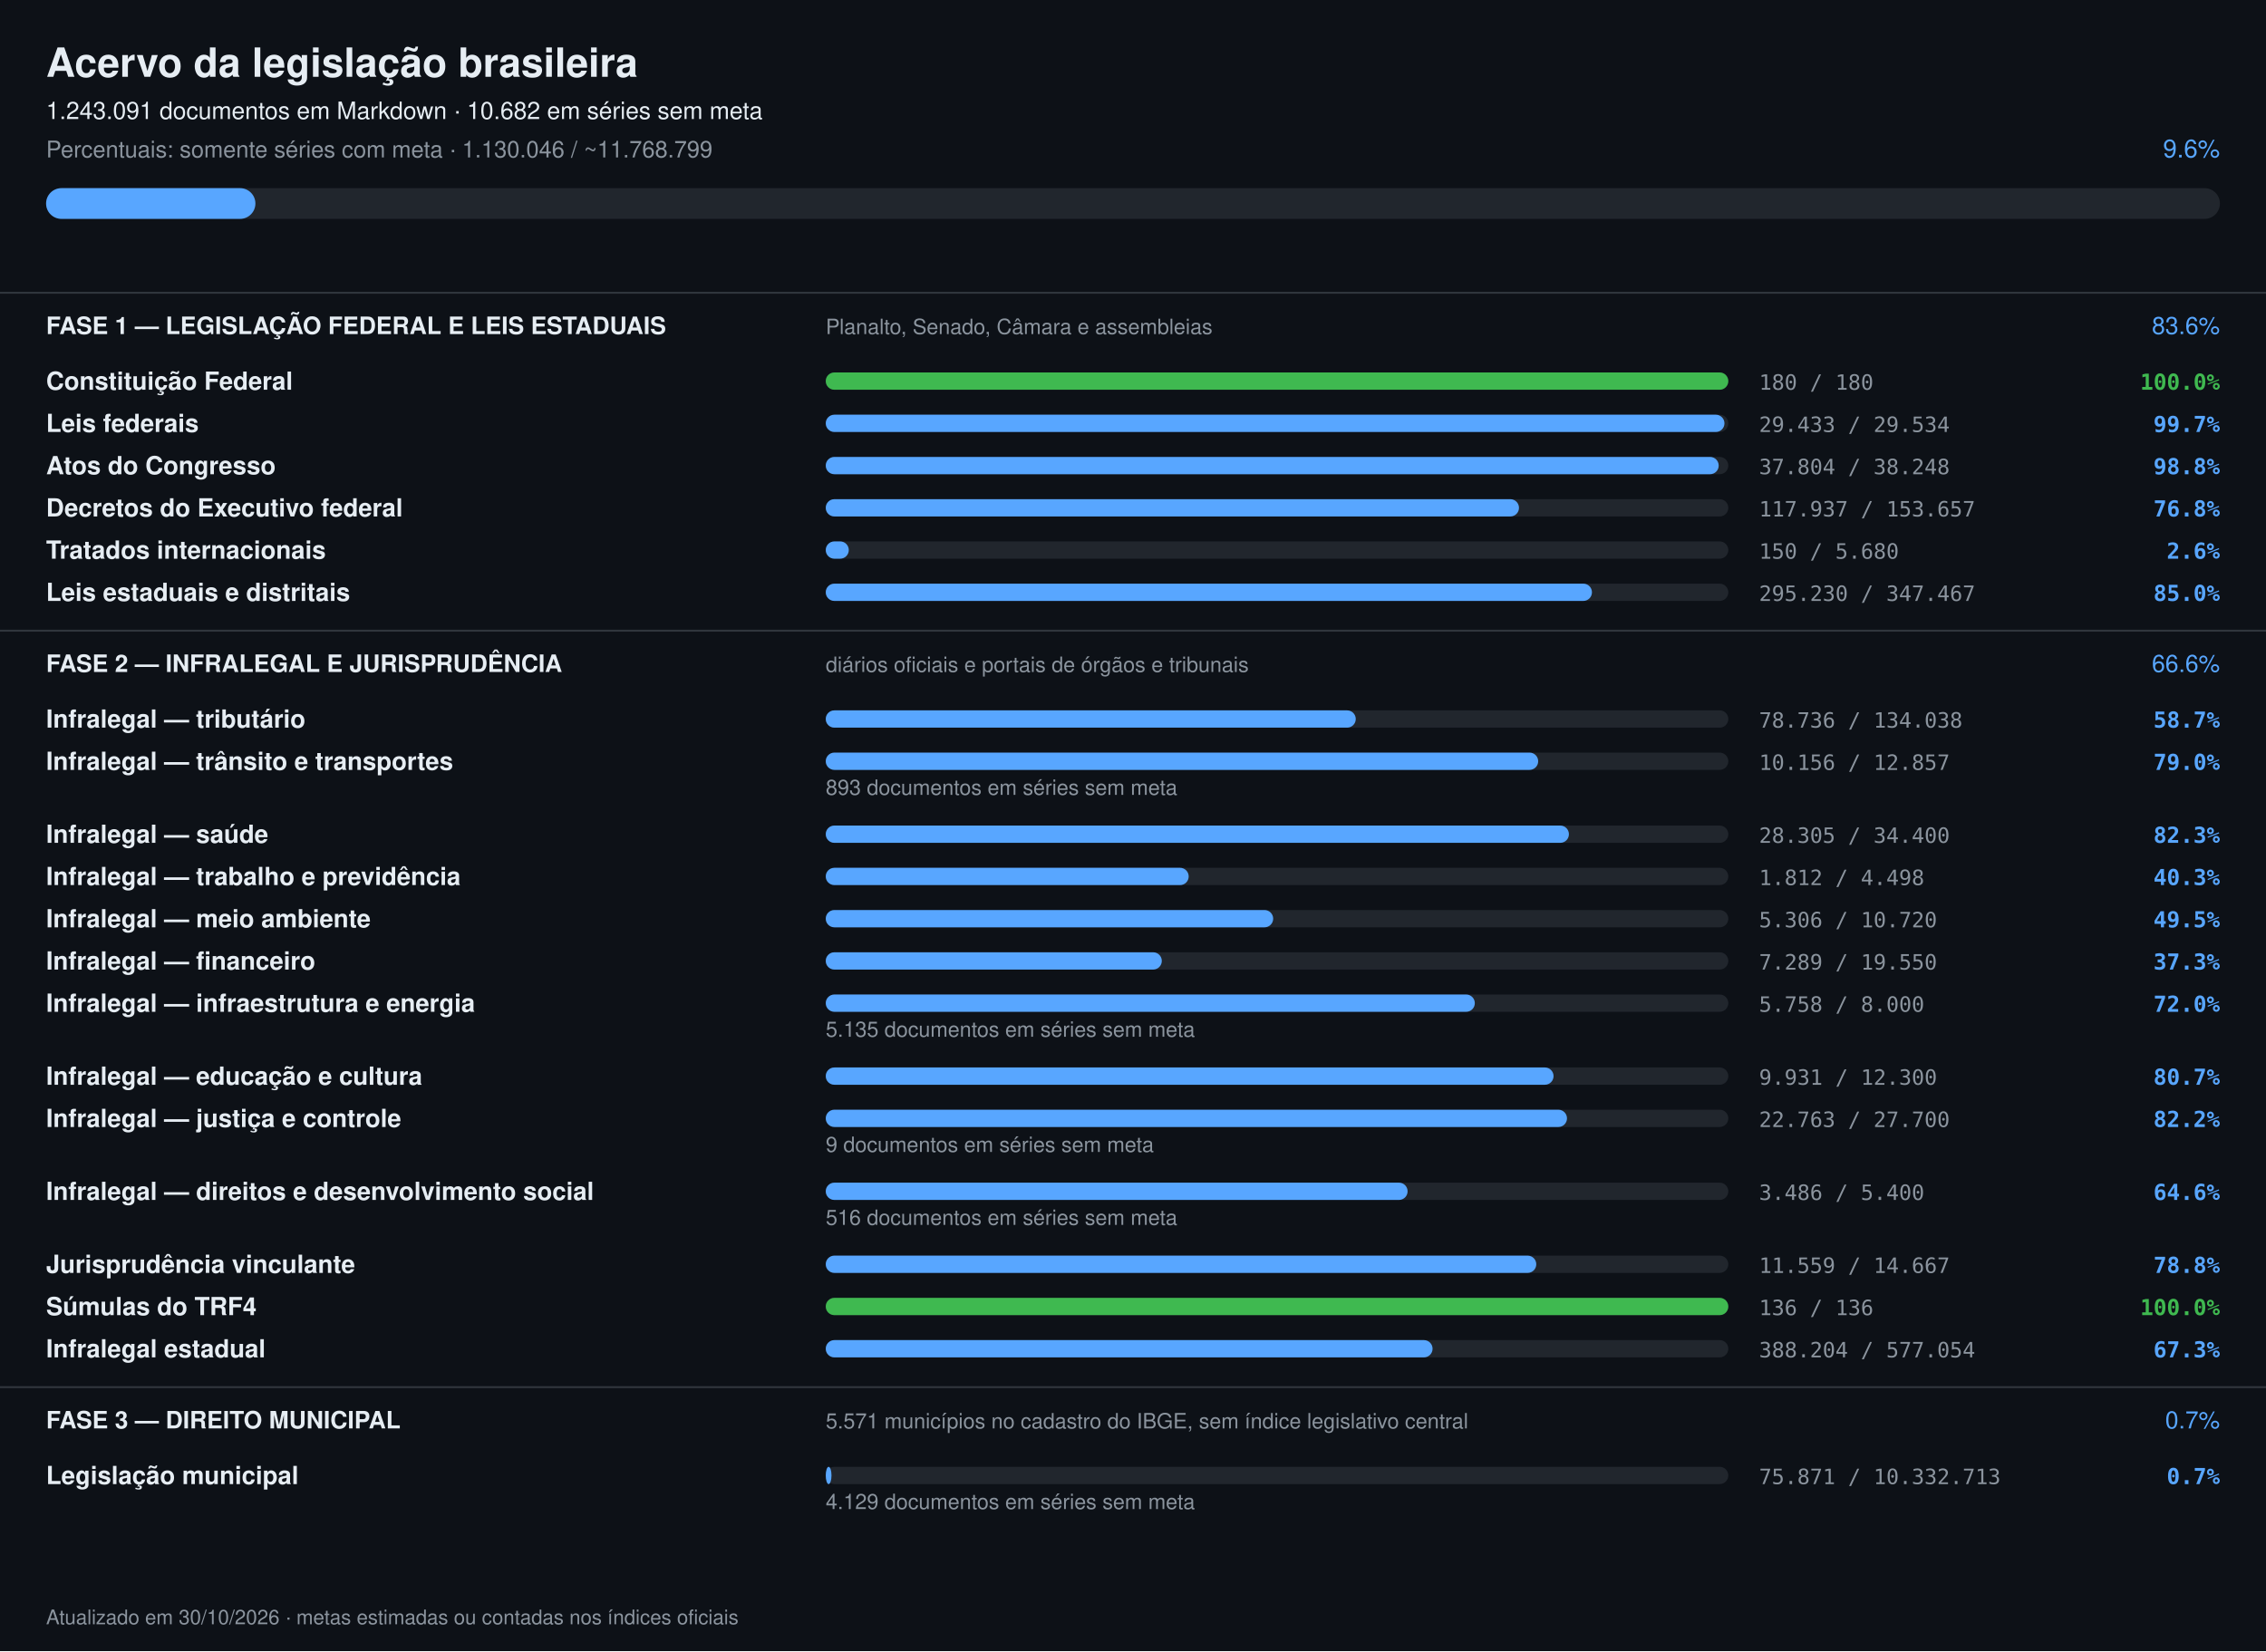
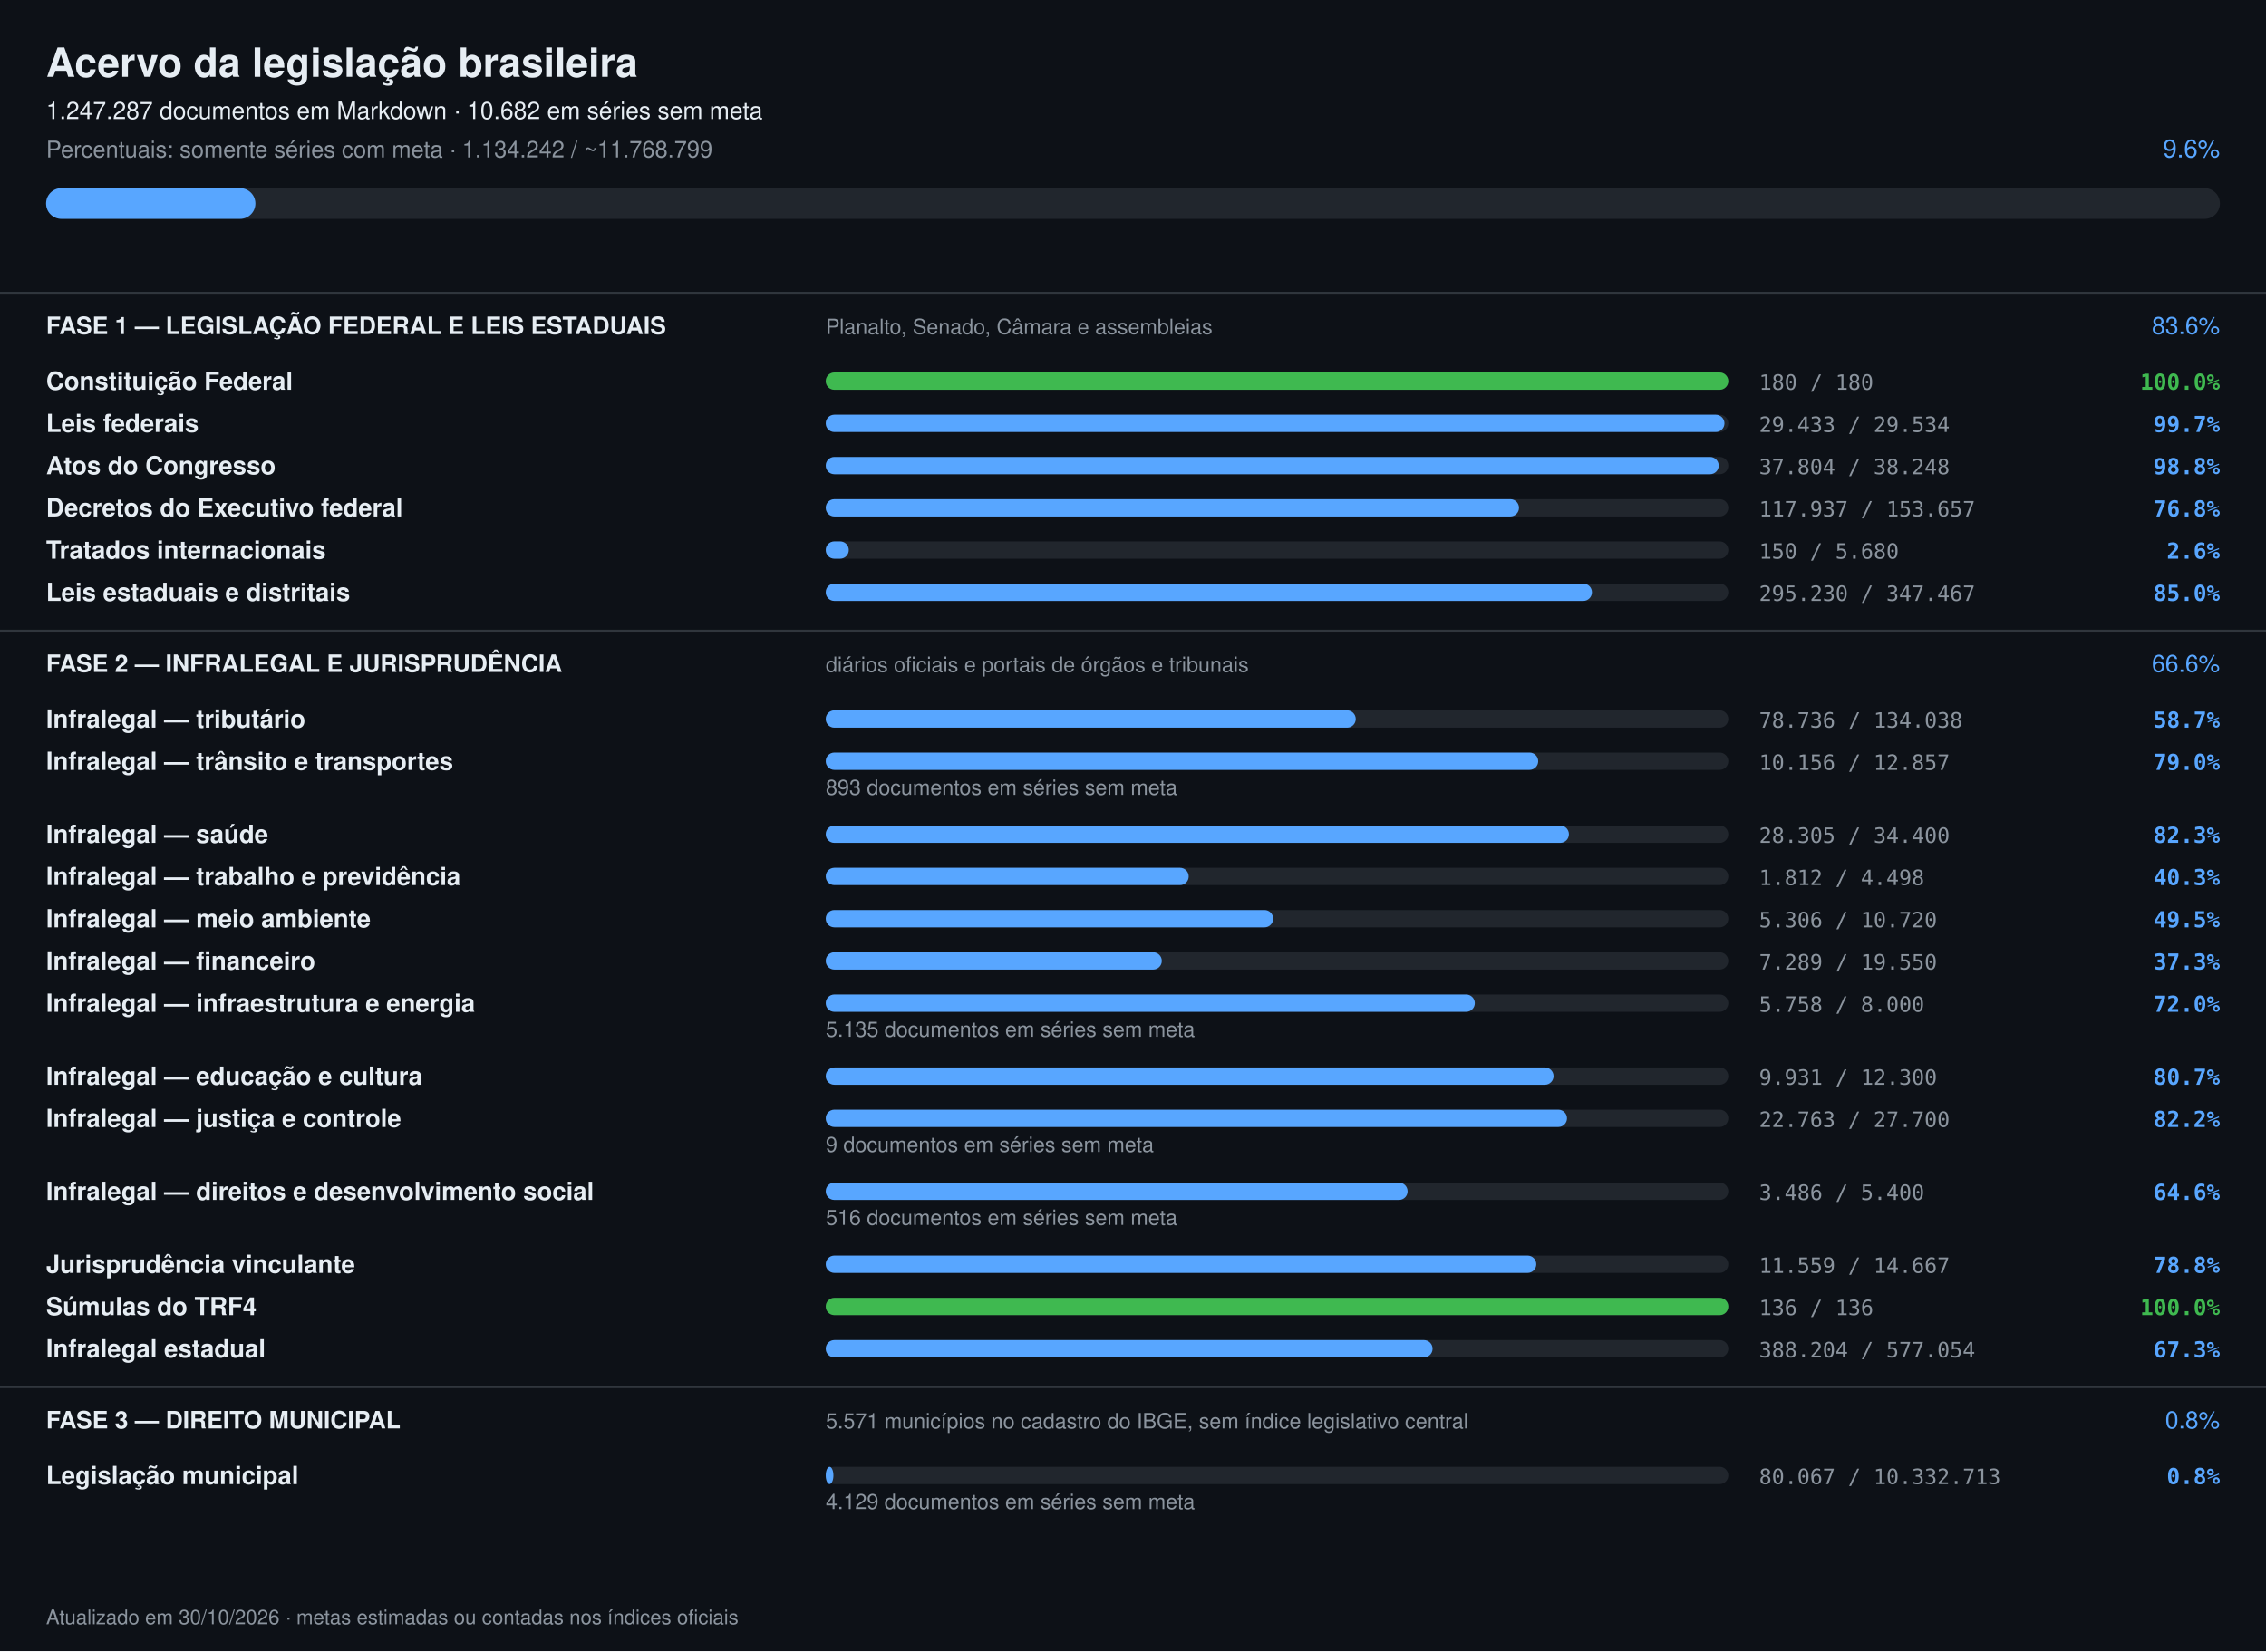
<svg xmlns="http://www.w3.org/2000/svg" width="1180" height="860" viewBox="0 0 1180 860" font-family="-apple-system,Segoe UI,Helvetica,Arial,sans-serif">
  <rect width="1180" height="860" fill="#0d1117" />
  <text x="24" y="40" font-size="21" font-weight="700" fill="#e6edf3">Acervo da legislação brasileira</text>
-   <text x="24" y="62" font-size="12.5" fill="#e6edf3">1.243.091 documentos em Markdown · 10.682 em séries sem meta</text>
-   <text x="24" y="82" font-size="12" fill="#8b949e">Percentuais: somente séries com meta · 1.130.046 / ~11.768.799</text>
+   <text x="24" y="62" font-size="12.5" fill="#e6edf3">1.247.287 documentos em Markdown · 10.682 em séries sem meta</text>
+   <text x="24" y="82" font-size="12" fill="#8b949e">Percentuais: somente séries com meta · 1.134.242 / ~11.768.799</text>
  <text x="1156" y="82" font-size="13" text-anchor="end" fill="#58a6ff">9.6%</text>
  <rect x="24" y="98" width="1132" height="16" rx="8" fill="#21262d" />
  <rect x="24" y="98" width="109" height="16" rx="8" fill="#58a6ff" />
  <rect x="0" y="152" width="1180" height="1" fill="#30363d" />
  <text x="24" y="174" font-size="12.5" font-weight="700" fill="#e6edf3">FASE 1 — LEGISLAÇÃO FEDERAL E LEIS ESTADUAIS</text>
  <text x="430" y="174" font-size="11" fill="#8b949e">Planalto, Senado, Câmara e assembleias</text>
  <text x="1156" y="174" font-size="12.5" text-anchor="end" fill="#58a6ff">83.6%</text>
  <text x="24" y="203" font-size="13" font-weight="600" fill="#e6edf3">Constituição Federal</text>
  <rect x="430" y="194" width="470" height="9" rx="4.5" fill="#21262d" />
  <rect x="430" y="194" width="470" height="9" rx="4.5" fill="#3fb950" />
  <text x="916" y="203" font-size="11" fill="#8b949e" font-family="ui-monospace,monospace">180 / 180</text>
  <text x="1156" y="203" font-size="11.5" text-anchor="end" font-weight="600" fill="#3fb950" font-family="ui-monospace,monospace">100.0%</text>
  <text x="24" y="225" font-size="13" font-weight="600" fill="#e6edf3">Leis federais</text>
  <rect x="430" y="216" width="470" height="9" rx="4.5" fill="#21262d" />
  <rect x="430" y="216" width="468" height="9" rx="4.5" fill="#58a6ff" />
  <text x="916" y="225" font-size="11" fill="#8b949e" font-family="ui-monospace,monospace">29.433 / 29.534</text>
  <text x="1156" y="225" font-size="11.5" text-anchor="end" font-weight="600" fill="#58a6ff" font-family="ui-monospace,monospace">99.7%</text>
  <text x="24" y="247" font-size="13" font-weight="600" fill="#e6edf3">Atos do Congresso</text>
  <rect x="430" y="238" width="470" height="9" rx="4.5" fill="#21262d" />
  <rect x="430" y="238" width="465" height="9" rx="4.5" fill="#58a6ff" />
  <text x="916" y="247" font-size="11" fill="#8b949e" font-family="ui-monospace,monospace">37.804 / 38.248</text>
  <text x="1156" y="247" font-size="11.5" text-anchor="end" font-weight="600" fill="#58a6ff" font-family="ui-monospace,monospace">98.8%</text>
  <text x="24" y="269" font-size="13" font-weight="600" fill="#e6edf3">Decretos do Executivo federal</text>
  <rect x="430" y="260" width="470" height="9" rx="4.5" fill="#21262d" />
  <rect x="430" y="260" width="361" height="9" rx="4.5" fill="#58a6ff" />
  <text x="916" y="269" font-size="11" fill="#8b949e" font-family="ui-monospace,monospace">117.937 / 153.657</text>
  <text x="1156" y="269" font-size="11.5" text-anchor="end" font-weight="600" fill="#58a6ff" font-family="ui-monospace,monospace">76.8%</text>
  <text x="24" y="291" font-size="13" font-weight="600" fill="#e6edf3">Tratados internacionais</text>
  <rect x="430" y="282" width="470" height="9" rx="4.5" fill="#21262d" />
  <rect x="430" y="282" width="12" height="9" rx="4.5" fill="#58a6ff" />
  <text x="916" y="291" font-size="11" fill="#8b949e" font-family="ui-monospace,monospace">150 / 5.680</text>
  <text x="1156" y="291" font-size="11.5" text-anchor="end" font-weight="600" fill="#58a6ff" font-family="ui-monospace,monospace">2.6%</text>
  <text x="24" y="313" font-size="13" font-weight="600" fill="#e6edf3">Leis estaduais e distritais</text>
  <rect x="430" y="304" width="470" height="9" rx="4.5" fill="#21262d" />
  <rect x="430" y="304" width="399" height="9" rx="4.5" fill="#58a6ff" />
  <text x="916" y="313" font-size="11" fill="#8b949e" font-family="ui-monospace,monospace">295.230 / 347.467</text>
  <text x="1156" y="313" font-size="11.5" text-anchor="end" font-weight="600" fill="#58a6ff" font-family="ui-monospace,monospace">85.0%</text>
  <rect x="0" y="328" width="1180" height="1" fill="#30363d" />
  <text x="24" y="350" font-size="12.5" font-weight="700" fill="#e6edf3">FASE 2 — INFRALEGAL E JURISPRUDÊNCIA</text>
  <text x="430" y="350" font-size="11" fill="#8b949e">diários oficiais e portais de órgãos e tribunais</text>
  <text x="1156" y="350" font-size="12.5" text-anchor="end" fill="#58a6ff">66.6%</text>
  <text x="24" y="379" font-size="13" font-weight="600" fill="#e6edf3">Infralegal — tributário</text>
  <rect x="430" y="370" width="470" height="9" rx="4.5" fill="#21262d" />
  <rect x="430" y="370" width="276" height="9" rx="4.5" fill="#58a6ff" />
  <text x="916" y="379" font-size="11" fill="#8b949e" font-family="ui-monospace,monospace">78.736 / 134.038</text>
  <text x="1156" y="379" font-size="11.5" text-anchor="end" font-weight="600" fill="#58a6ff" font-family="ui-monospace,monospace">58.7%</text>
  <text x="24" y="401" font-size="13" font-weight="600" fill="#e6edf3">Infralegal — trânsito e transportes</text>
  <rect x="430" y="392" width="470" height="9" rx="4.5" fill="#21262d" />
  <rect x="430" y="392" width="371" height="9" rx="4.5" fill="#58a6ff" />
  <text x="916" y="401" font-size="11" fill="#8b949e" font-family="ui-monospace,monospace">10.156 / 12.857</text>
  <text x="1156" y="401" font-size="11.5" text-anchor="end" font-weight="600" fill="#58a6ff" font-family="ui-monospace,monospace">79.0%</text>
  <text x="430" y="414" font-size="11" fill="#8b949e">893 documentos em séries sem meta</text>
  <text x="24" y="439" font-size="13" font-weight="600" fill="#e6edf3">Infralegal — saúde</text>
  <rect x="430" y="430" width="470" height="9" rx="4.5" fill="#21262d" />
  <rect x="430" y="430" width="387" height="9" rx="4.5" fill="#58a6ff" />
  <text x="916" y="439" font-size="11" fill="#8b949e" font-family="ui-monospace,monospace">28.305 / 34.400</text>
  <text x="1156" y="439" font-size="11.5" text-anchor="end" font-weight="600" fill="#58a6ff" font-family="ui-monospace,monospace">82.3%</text>
  <text x="24" y="461" font-size="13" font-weight="600" fill="#e6edf3">Infralegal — trabalho e previdência</text>
  <rect x="430" y="452" width="470" height="9" rx="4.5" fill="#21262d" />
  <rect x="430" y="452" width="189" height="9" rx="4.5" fill="#58a6ff" />
  <text x="916" y="461" font-size="11" fill="#8b949e" font-family="ui-monospace,monospace">1.812 / 4.498</text>
  <text x="1156" y="461" font-size="11.5" text-anchor="end" font-weight="600" fill="#58a6ff" font-family="ui-monospace,monospace">40.3%</text>
  <text x="24" y="483" font-size="13" font-weight="600" fill="#e6edf3">Infralegal — meio ambiente</text>
  <rect x="430" y="474" width="470" height="9" rx="4.5" fill="#21262d" />
  <rect x="430" y="474" width="233" height="9" rx="4.5" fill="#58a6ff" />
  <text x="916" y="483" font-size="11" fill="#8b949e" font-family="ui-monospace,monospace">5.306 / 10.720</text>
  <text x="1156" y="483" font-size="11.5" text-anchor="end" font-weight="600" fill="#58a6ff" font-family="ui-monospace,monospace">49.5%</text>
  <text x="24" y="505" font-size="13" font-weight="600" fill="#e6edf3">Infralegal — financeiro</text>
  <rect x="430" y="496" width="470" height="9" rx="4.5" fill="#21262d" />
  <rect x="430" y="496" width="175" height="9" rx="4.5" fill="#58a6ff" />
  <text x="916" y="505" font-size="11" fill="#8b949e" font-family="ui-monospace,monospace">7.289 / 19.550</text>
  <text x="1156" y="505" font-size="11.5" text-anchor="end" font-weight="600" fill="#58a6ff" font-family="ui-monospace,monospace">37.3%</text>
  <text x="24" y="527" font-size="13" font-weight="600" fill="#e6edf3">Infralegal — infraestrutura e energia</text>
  <rect x="430" y="518" width="470" height="9" rx="4.5" fill="#21262d" />
  <rect x="430" y="518" width="338" height="9" rx="4.5" fill="#58a6ff" />
  <text x="916" y="527" font-size="11" fill="#8b949e" font-family="ui-monospace,monospace">5.758 / 8.000</text>
  <text x="1156" y="527" font-size="11.5" text-anchor="end" font-weight="600" fill="#58a6ff" font-family="ui-monospace,monospace">72.0%</text>
  <text x="430" y="540" font-size="11" fill="#8b949e">5.135 documentos em séries sem meta</text>
  <text x="24" y="565" font-size="13" font-weight="600" fill="#e6edf3">Infralegal — educação e cultura</text>
  <rect x="430" y="556" width="470" height="9" rx="4.5" fill="#21262d" />
  <rect x="430" y="556" width="379" height="9" rx="4.5" fill="#58a6ff" />
  <text x="916" y="565" font-size="11" fill="#8b949e" font-family="ui-monospace,monospace">9.931 / 12.300</text>
  <text x="1156" y="565" font-size="11.5" text-anchor="end" font-weight="600" fill="#58a6ff" font-family="ui-monospace,monospace">80.7%</text>
  <text x="24" y="587" font-size="13" font-weight="600" fill="#e6edf3">Infralegal — justiça e controle</text>
  <rect x="430" y="578" width="470" height="9" rx="4.5" fill="#21262d" />
  <rect x="430" y="578" width="386" height="9" rx="4.5" fill="#58a6ff" />
  <text x="916" y="587" font-size="11" fill="#8b949e" font-family="ui-monospace,monospace">22.763 / 27.700</text>
  <text x="1156" y="587" font-size="11.5" text-anchor="end" font-weight="600" fill="#58a6ff" font-family="ui-monospace,monospace">82.2%</text>
  <text x="430" y="600" font-size="11" fill="#8b949e">9 documentos em séries sem meta</text>
  <text x="24" y="625" font-size="13" font-weight="600" fill="#e6edf3">Infralegal — direitos e desenvolvimento social</text>
  <rect x="430" y="616" width="470" height="9" rx="4.5" fill="#21262d" />
  <rect x="430" y="616" width="303" height="9" rx="4.5" fill="#58a6ff" />
  <text x="916" y="625" font-size="11" fill="#8b949e" font-family="ui-monospace,monospace">3.486 / 5.400</text>
  <text x="1156" y="625" font-size="11.5" text-anchor="end" font-weight="600" fill="#58a6ff" font-family="ui-monospace,monospace">64.6%</text>
  <text x="430" y="638" font-size="11" fill="#8b949e">516 documentos em séries sem meta</text>
  <text x="24" y="663" font-size="13" font-weight="600" fill="#e6edf3">Jurisprudência vinculante</text>
  <rect x="430" y="654" width="470" height="9" rx="4.5" fill="#21262d" />
  <rect x="430" y="654" width="370" height="9" rx="4.5" fill="#58a6ff" />
  <text x="916" y="663" font-size="11" fill="#8b949e" font-family="ui-monospace,monospace">11.559 / 14.667</text>
  <text x="1156" y="663" font-size="11.5" text-anchor="end" font-weight="600" fill="#58a6ff" font-family="ui-monospace,monospace">78.8%</text>
  <text x="24" y="685" font-size="13" font-weight="600" fill="#e6edf3">Súmulas do TRF4</text>
  <rect x="430" y="676" width="470" height="9" rx="4.5" fill="#21262d" />
  <rect x="430" y="676" width="470" height="9" rx="4.5" fill="#3fb950" />
  <text x="916" y="685" font-size="11" fill="#8b949e" font-family="ui-monospace,monospace">136 / 136</text>
  <text x="1156" y="685" font-size="11.5" text-anchor="end" font-weight="600" fill="#3fb950" font-family="ui-monospace,monospace">100.0%</text>
  <text x="24" y="707" font-size="13" font-weight="600" fill="#e6edf3">Infralegal estadual</text>
  <rect x="430" y="698" width="470" height="9" rx="4.5" fill="#21262d" />
  <rect x="430" y="698" width="316" height="9" rx="4.5" fill="#58a6ff" />
  <text x="916" y="707" font-size="11" fill="#8b949e" font-family="ui-monospace,monospace">388.204 / 577.054</text>
  <text x="1156" y="707" font-size="11.5" text-anchor="end" font-weight="600" fill="#58a6ff" font-family="ui-monospace,monospace">67.3%</text>
  <rect x="0" y="722" width="1180" height="1" fill="#30363d" />
  <text x="24" y="744" font-size="12.5" font-weight="700" fill="#e6edf3">FASE 3 — DIREITO MUNICIPAL</text>
  <text x="430" y="744" font-size="11" fill="#8b949e">5.571 municípios no cadastro do IBGE, sem índice legislativo central</text>
-   <text x="1156" y="744" font-size="12.5" text-anchor="end" fill="#58a6ff">0.7%</text>
+   <text x="1156" y="744" font-size="12.5" text-anchor="end" fill="#58a6ff">0.8%</text>
  <text x="24" y="773" font-size="13" font-weight="600" fill="#e6edf3">Legislação municipal</text>
  <rect x="430" y="764" width="470" height="9" rx="4.5" fill="#21262d" />
-   <rect x="430" y="764" width="3" height="9" rx="4.5" fill="#58a6ff" />
-   <text x="916" y="773" font-size="11" fill="#8b949e" font-family="ui-monospace,monospace">75.871 / 10.332.713</text>
-   <text x="1156" y="773" font-size="11.5" text-anchor="end" font-weight="600" fill="#58a6ff" font-family="ui-monospace,monospace">0.7%</text>
+   <rect x="430" y="764" width="4" height="9" rx="4.5" fill="#58a6ff" />
+   <text x="916" y="773" font-size="11" fill="#8b949e" font-family="ui-monospace,monospace">80.067 / 10.332.713</text>
+   <text x="1156" y="773" font-size="11.5" text-anchor="end" font-weight="600" fill="#58a6ff" font-family="ui-monospace,monospace">0.8%</text>
  <text x="430" y="786" font-size="11" fill="#8b949e">4.129 documentos em séries sem meta</text>
  <text x="24" y="846" font-size="10.5" fill="#8b949e">Atualizado em 30/10/2026 · metas estimadas ou contadas nos índices oficiais</text>
</svg>
